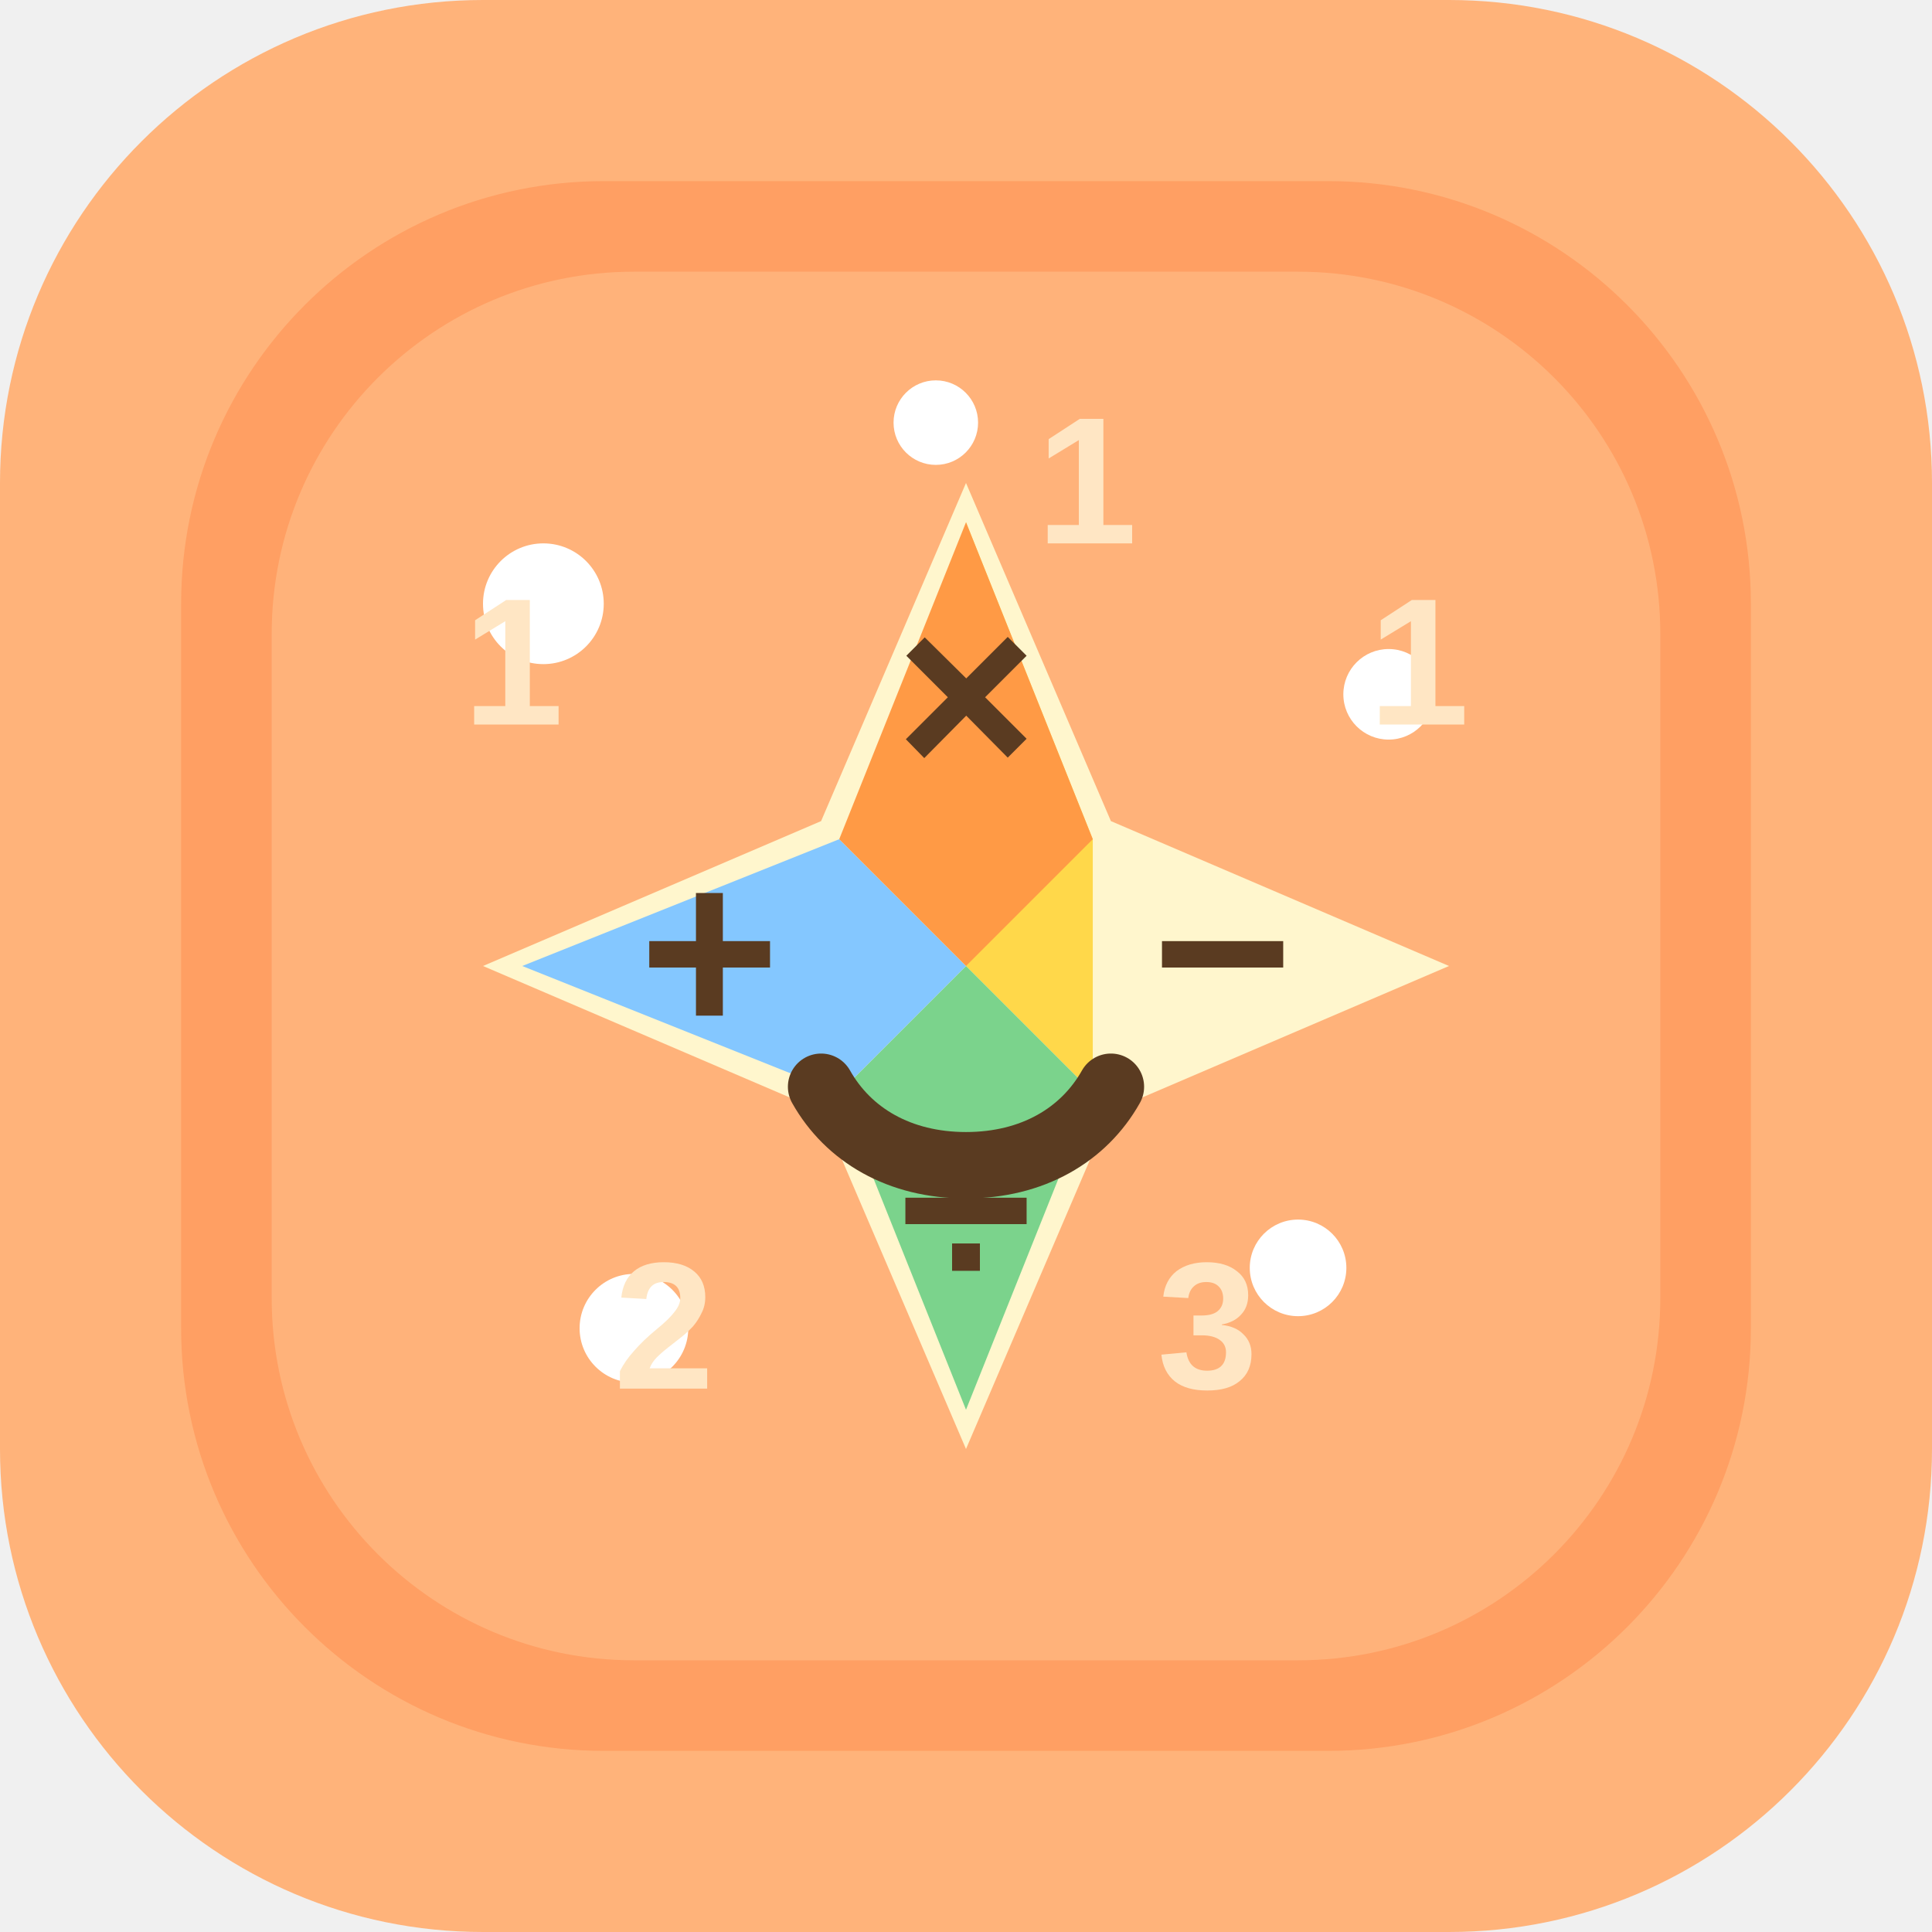
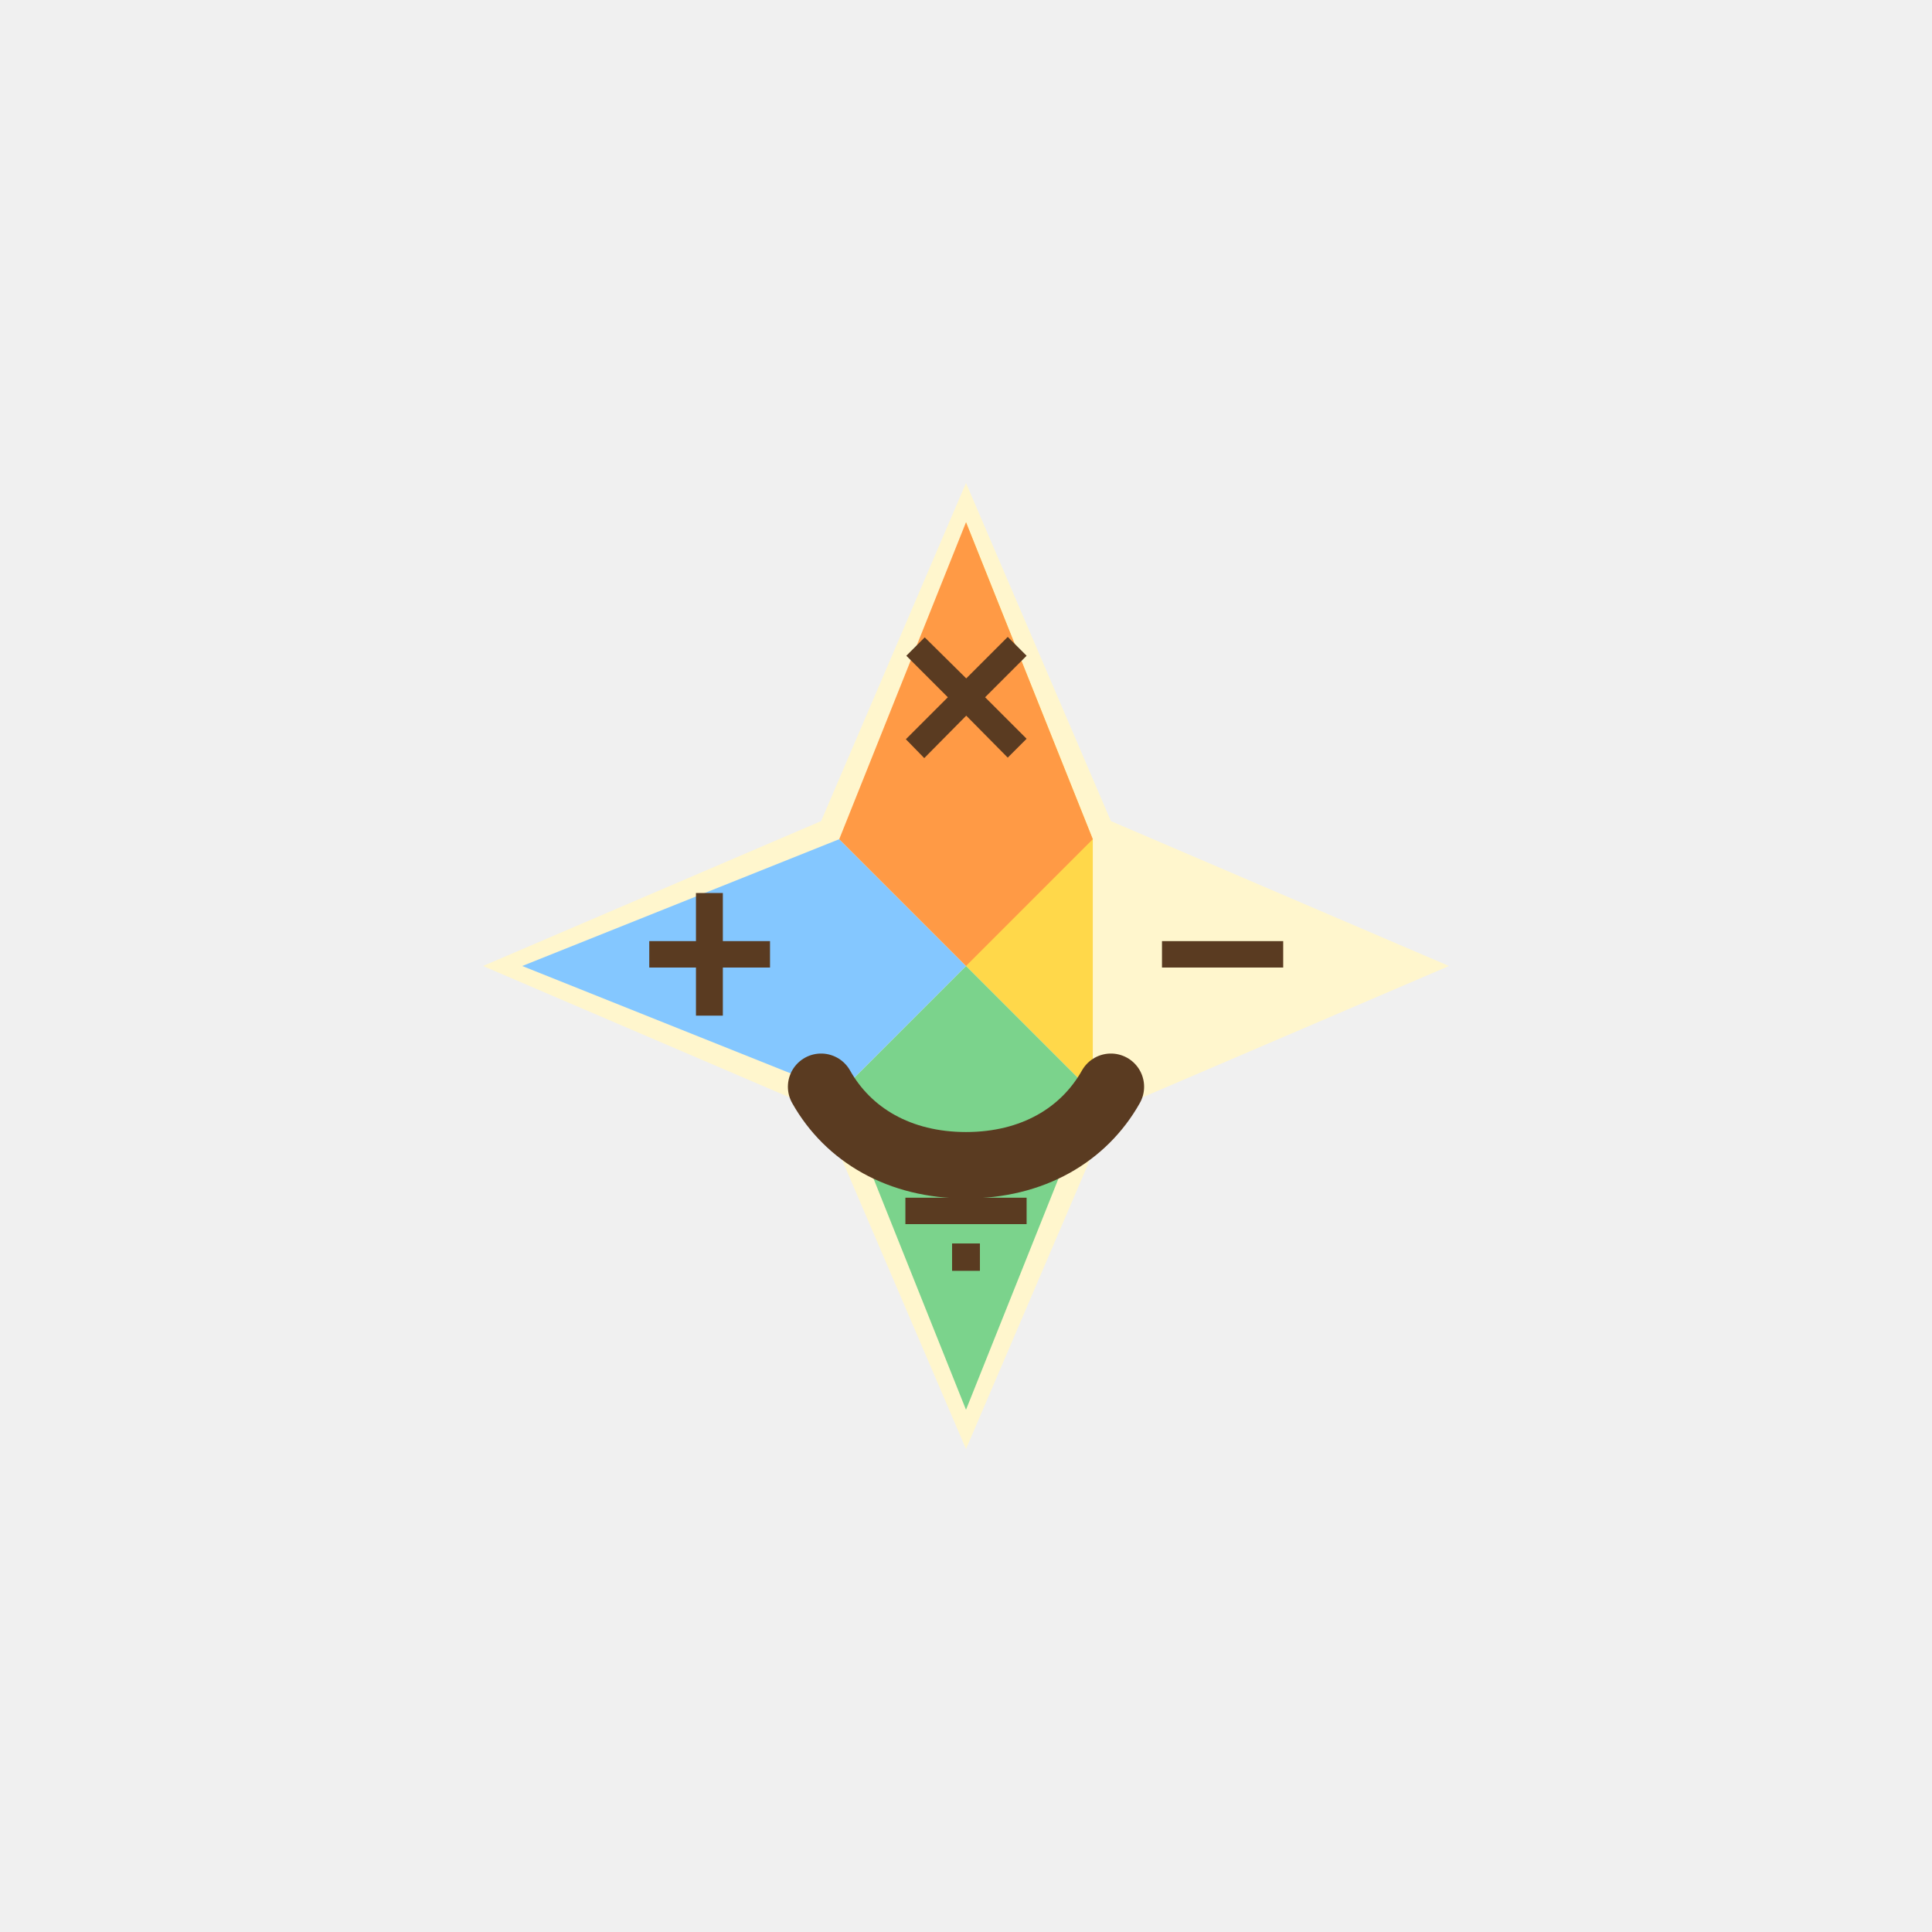
<svg xmlns="http://www.w3.org/2000/svg" viewBox="0 0 64 64" role="img" aria-labelledby="title">
-   <rect width="64" height="64" rx="16" fill="#ffb37a" />
-   <rect x="6" y="6" width="52" height="52" rx="14" fill="#ff9f63" />
-   <rect x="9" y="9" width="46" height="46" rx="12" fill="#ffb27a" />
  <g transform="translate(32 32)">
-     <path d="M0 -16L4.8-4.8L16 0L4.8 4.8L0 16L-4.8 4.8L-16 0L-4.8-4.8Z" fill="#fff6cd" />
-     <path d="M0 -14.7L4.2-4.2L4.2 4.2L0 0L0 -14.7Z" fill="#ffd84a" />
+     <path d="M0 -16L4.8 -4.8L16 0L4.8 4.8L0 16L-4.8 4.8L-16 0L-4.8 -4.8Z" fill="#fff6cd" />
+     <path d="M0 -14.7L4.2 -4.2L4.2 4.2L0 0Z" fill="#ffd84a" />
    <path d="M0 0L4.2 4.2L0 14.7L-4.2 4.2L0 0Z" fill="#7bd38c" />
-     <path d="M0 0L-4.2 4.2L-14.7 0L-4.2-4.2L0 0Z" fill="#84c7ff" />
-     <path d="M0 0L-4.2-4.2L0 -14.7L4.2-4.2L0 0Z" fill="#ff9a45" />
-     <path d="M-4.8 4c0.9 1.6 2.6 2.6 4.8 2.6s3.9-1 4.8-2.6" fill="none" stroke="#5a3b21" stroke-width="2.2" stroke-linecap="round" />
+     <path d="M0 0L-4.2 4.2L-14.7 0L-4.2 -4.2L0 0Z" fill="#84c7ff" />
+     <path d="M0 0L-4.2 -4.2L0 -14.7L4.2 -4.2L0 0Z" fill="#ff9a45" />
+     <path d="M-4.8 4c0.9 1.6 2.6 2.6 4.8 2.6s3.9 -1 4.8 -2.6" fill="none" stroke="#5a3b21" stroke-width="2.2" stroke-linecap="round" />
    <text x="-8.5" y="0" text-anchor="middle" dominant-baseline="middle" font-family="Arial, sans-serif" font-size="8" fill="#5a3b21" font-weight="800">+</text>
    <text x="8.5" y="0" text-anchor="middle" dominant-baseline="middle" font-family="Arial, sans-serif" font-size="8" fill="#5a3b21" font-weight="800">−</text>
    <text x="0" y="-8.5" text-anchor="middle" dominant-baseline="middle" font-family="Arial, sans-serif" font-size="8" fill="#5a3b21" font-weight="800">×</text>
    <text x="0" y="8.5" text-anchor="middle" dominant-baseline="middle" font-family="Arial, sans-serif" font-size="8" fill="#5a3b21" font-weight="800">÷</text>
  </g>
-   <circle cx="18" cy="20" r="2.0" fill="#fff" />
-   <circle cx="46" cy="23" r="1.5" fill="#fff" />
-   <circle cx="21" cy="44" r="1.8" fill="#fff" />
-   <circle cx="43" cy="42" r="1.6" fill="#fff" />
-   <circle cx="31" cy="14" r="1.4" fill="#fff" />
-   <text x="17" y="24" text-anchor="middle" font-family="Arial, sans-serif" font-size="6" fill="#ffe6c4" font-weight="700">1</text>
-   <text x="47" y="24" text-anchor="middle" font-family="Arial, sans-serif" font-size="6" fill="#ffe6c4" font-weight="700">1</text>
-   <text x="22" y="46" text-anchor="middle" font-family="Arial, sans-serif" font-size="6" fill="#ffe6c4" font-weight="700">2</text>
-   <text x="36" y="18" text-anchor="middle" font-family="Arial, sans-serif" font-size="6" fill="#ffe6c4" font-weight="700">1</text>
-   <text x="40" y="46" text-anchor="middle" font-family="Arial, sans-serif" font-size="6" fill="#ffe6c4" font-weight="700">3</text>
</svg>
